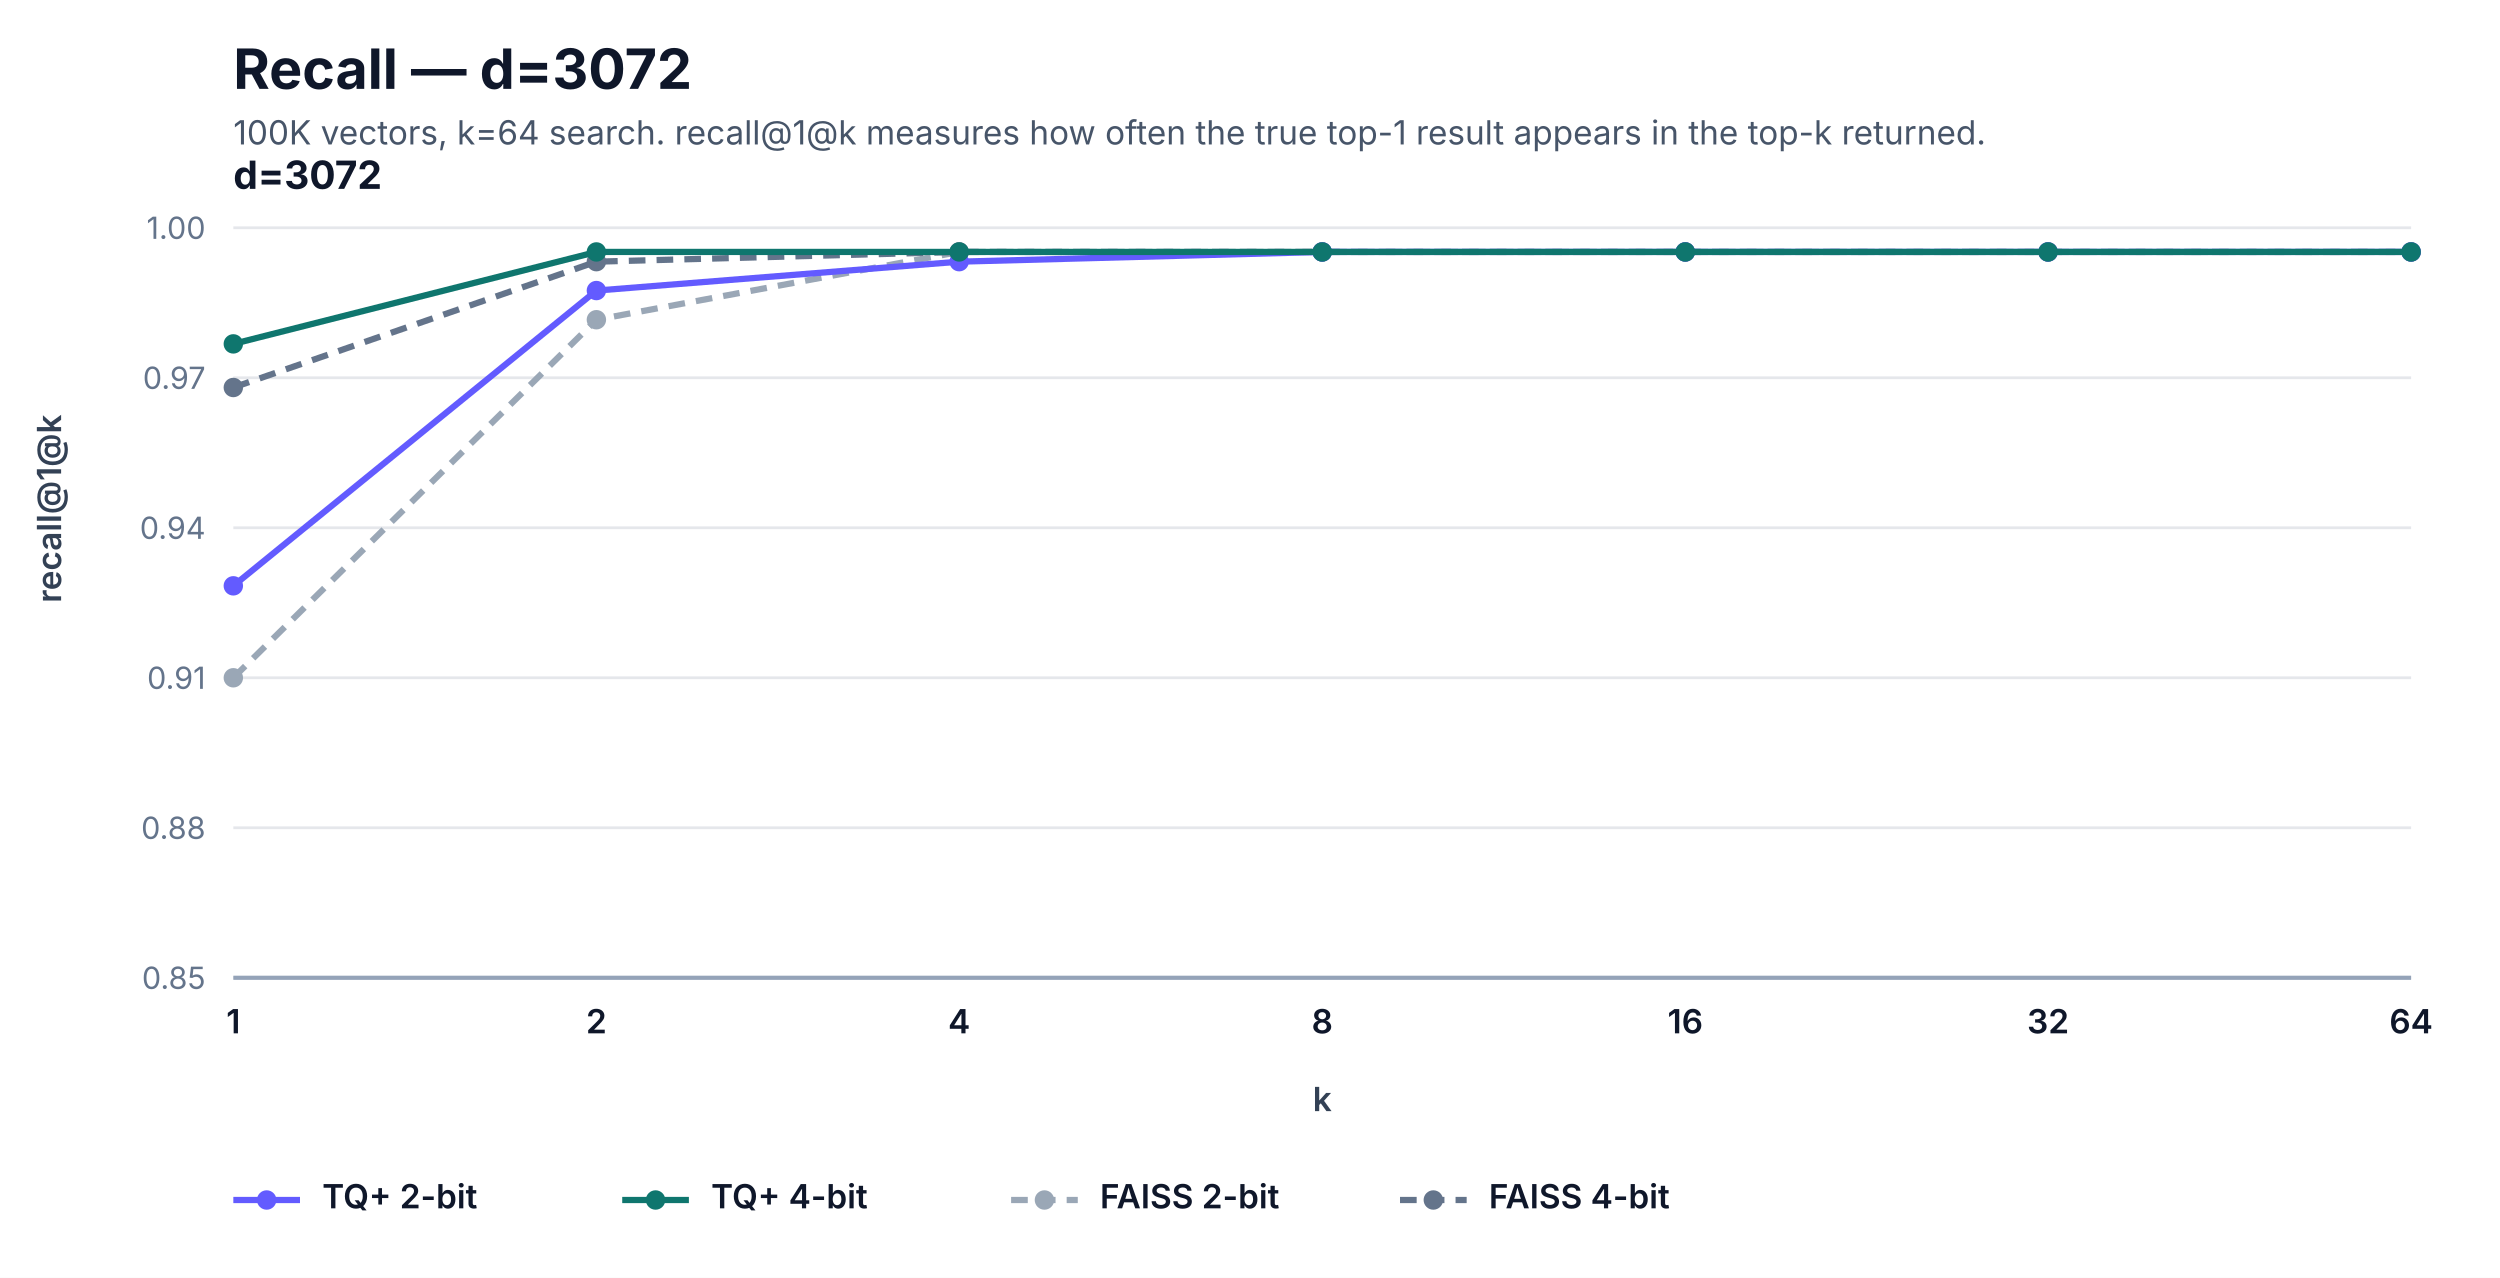
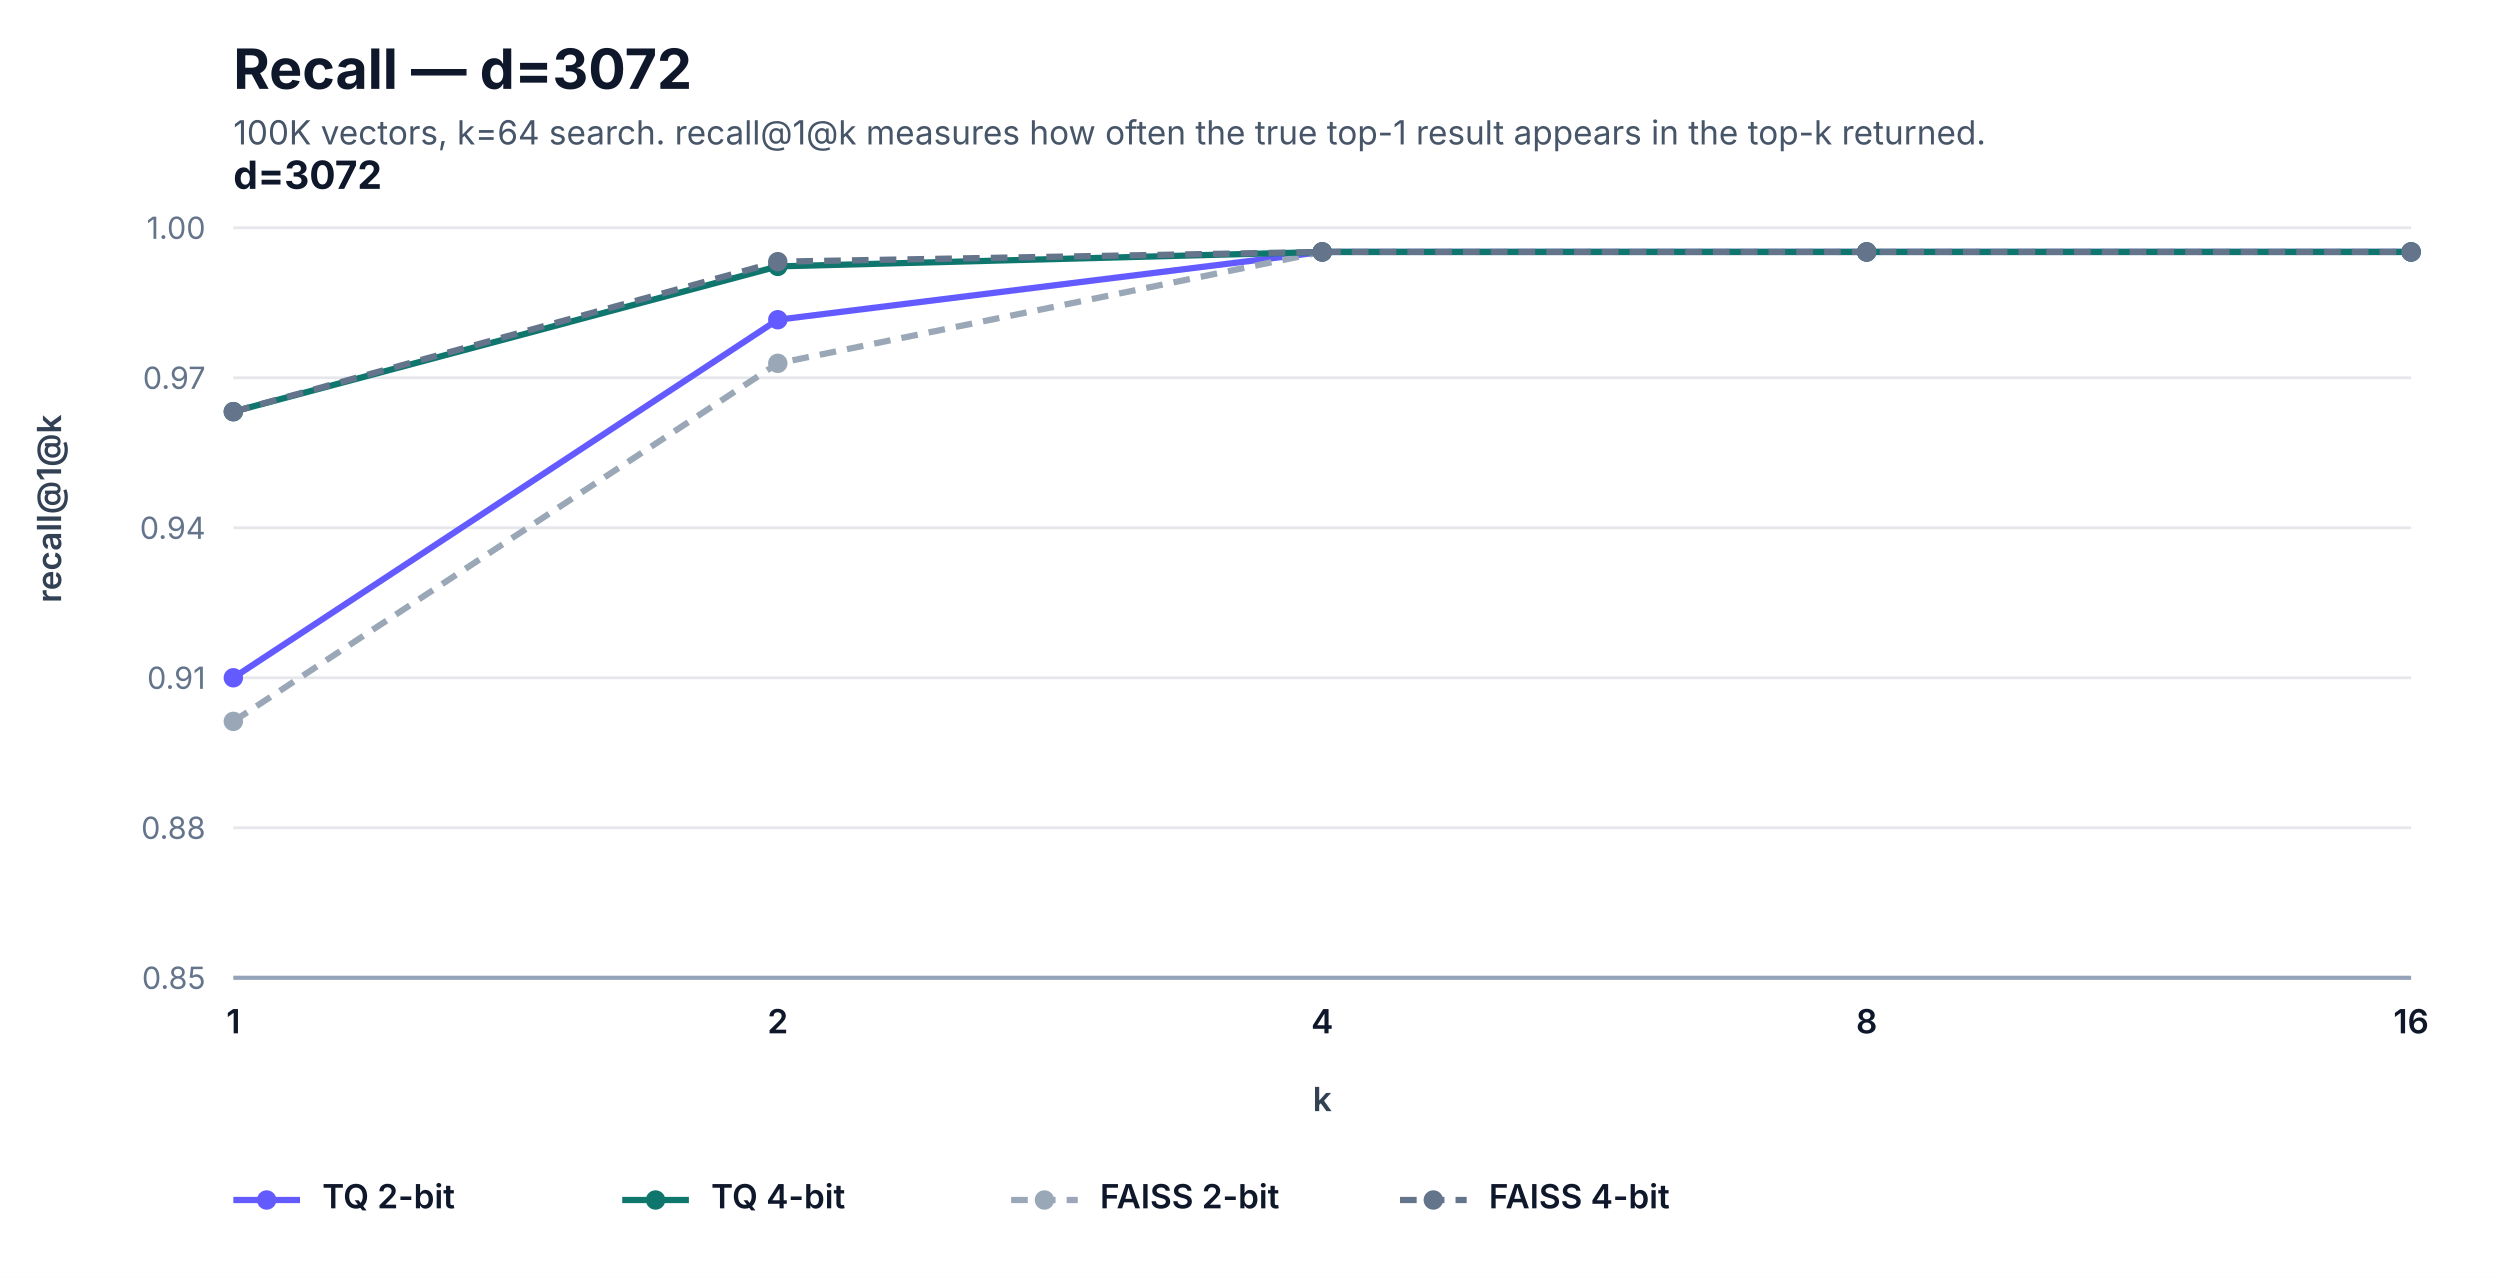
<svg xmlns="http://www.w3.org/2000/svg" width="900" height="460" viewBox="0 0 900 460" role="img" aria-label="Recall — d=3072">
  <style>
  .title { font: 700 20px -apple-system, BlinkMacSystemFont, "Segoe UI", sans-serif; fill: #0f172a; }
  .subtitle { font: 400 12px -apple-system, BlinkMacSystemFont, "Segoe UI", sans-serif; fill: #475569; }
  .panel { font: 700 14px -apple-system, BlinkMacSystemFont, "Segoe UI", sans-serif; fill: #0f172a; }
  .label { font: 600 12px -apple-system, BlinkMacSystemFont, "Segoe UI", sans-serif; fill: #0f172a; }
  .secondary { font: 400 11px -apple-system, BlinkMacSystemFont, "Segoe UI", sans-serif; fill: #475569; }
  .tick { font: 400 11px -apple-system, BlinkMacSystemFont, "Segoe UI", sans-serif; fill: #64748b; }
  .value { font: 700 11px -apple-system, BlinkMacSystemFont, "Segoe UI", sans-serif; fill: #0f172a; }
  .value-accent { font: 700 11px -apple-system, BlinkMacSystemFont, "Segoe UI", sans-serif; fill: #4338ca; }
  .axis { font: 600 12px -apple-system, BlinkMacSystemFont, "Segoe UI", sans-serif; fill: #334155; }
  .legend { font: 600 12px -apple-system, BlinkMacSystemFont, "Segoe UI", sans-serif; fill: #0f172a; }
</style>
  <rect width="100%" height="100%" fill="#ffffff" />
  <text x="84" y="32" class="title">Recall — d=3072</text>
  <text x="84" y="52" class="subtitle">100K vectors, k=64 search. recall@1@k measures how often the true top-1 result appears in the top-k returned.</text>
  <line x1="84" y1="352.0" x2="868" y2="352.0" stroke="#e5e7eb" stroke-width="1" />
  <text x="74" y="356.0" text-anchor="end" class="tick">0.85</text>
  <line x1="84" y1="298.0" x2="868" y2="298.0" stroke="#e5e7eb" stroke-width="1" />
  <text x="74" y="302.0" text-anchor="end" class="tick">0.88</text>
  <line x1="84" y1="244.0" x2="868" y2="244.0" stroke="#e5e7eb" stroke-width="1" />
  <text x="74" y="248.0" text-anchor="end" class="tick">0.91</text>
  <line x1="84" y1="190.0" x2="868" y2="190.0" stroke="#e5e7eb" stroke-width="1" />
  <text x="74" y="194.0" text-anchor="end" class="tick">0.94</text>
  <line x1="84" y1="136.0" x2="868" y2="136.0" stroke="#e5e7eb" stroke-width="1" />
  <text x="74" y="140.0" text-anchor="end" class="tick">0.97</text>
  <line x1="84" y1="82.0" x2="868" y2="82.0" stroke="#e5e7eb" stroke-width="1" />
  <text x="74" y="86.0" text-anchor="end" class="tick">1.00</text>
  <line x1="84" y1="352.0" x2="868" y2="352.0" stroke="#94a3b8" stroke-width="1.5" />
  <text x="84" y="68" class="panel">d=3072</text>
  <text x="84.0" y="372" text-anchor="middle" class="label">1</text>
-   <text x="214.7" y="372" text-anchor="middle" class="label">2</text>
-   <text x="345.3" y="372" text-anchor="middle" class="label">4</text>
-   <text x="476.0" y="372" text-anchor="middle" class="label">8</text>
-   <text x="606.7" y="372" text-anchor="middle" class="label">16</text>
-   <text x="737.3" y="372" text-anchor="middle" class="label">32</text>
-   <text x="868.0" y="372" text-anchor="middle" class="label">64</text>
-   <path d="M 84.0,244.0 L 214.7,115.1 L 345.3,90.7 L 476.0,90.7 L 606.7,90.7 L 737.3,90.7 L 868.0,90.7" fill="none" stroke="#9aa7b6" stroke-width="2.25" stroke-dasharray="6 4" />
-   <circle cx="84.0" cy="244.0" r="3.5" fill="#9aa7b6" />
-   <circle cx="214.7" cy="115.1" r="3.5" fill="#9aa7b6" />
-   <circle cx="345.3" cy="90.7" r="3.5" fill="#9aa7b6" />
+   <text x="280.0" y="372" text-anchor="middle" class="label">2</text>
+   <text x="476.0" y="372" text-anchor="middle" class="label">4</text>
+   <text x="672.0" y="372" text-anchor="middle" class="label">8</text>
+   <text x="868.0" y="372" text-anchor="middle" class="label">16</text>
+   <path d="M 84.0,244.0 L 280.0,115.1 L 476.0,90.7 L 672.0,90.7 L 868.0,90.7" fill="none" stroke="#635bff" stroke-width="2.25" />
+   <circle cx="84.0" cy="244.0" r="3.5" fill="#635bff" />
+   <circle cx="280.0" cy="115.1" r="3.5" fill="#635bff" />
+   <circle cx="476.0" cy="90.7" r="3.5" fill="#635bff" />
+   <circle cx="672.0" cy="90.7" r="3.5" fill="#635bff" />
+   <circle cx="868.0" cy="90.7" r="3.5" fill="#635bff" />
+   <path d="M 84.0,259.7 L 280.0,130.8 L 476.0,90.7 L 672.0,90.7 L 868.0,90.7" fill="none" stroke="#9aa7b6" stroke-width="2.25" stroke-dasharray="6 4" />
+   <circle cx="84.0" cy="259.7" r="3.5" fill="#9aa7b6" />
+   <circle cx="280.0" cy="130.8" r="3.5" fill="#9aa7b6" />
  <circle cx="476.0" cy="90.7" r="3.5" fill="#9aa7b6" />
-   <circle cx="606.7" cy="90.7" r="3.5" fill="#9aa7b6" />
-   <circle cx="737.3" cy="90.7" r="3.5" fill="#9aa7b6" />
+   <circle cx="672.0" cy="90.7" r="3.5" fill="#9aa7b6" />
  <circle cx="868.0" cy="90.7" r="3.5" fill="#9aa7b6" />
-   <path d="M 84.0,139.5 L 214.7,94.2 L 345.3,90.7 L 476.0,90.7 L 606.7,90.7 L 737.3,90.7 L 868.0,90.7" fill="none" stroke="#64748b" stroke-width="2.25" stroke-dasharray="6 4" />
-   <circle cx="84.0" cy="139.5" r="3.5" fill="#64748b" />
-   <circle cx="214.7" cy="94.2" r="3.5" fill="#64748b" />
-   <circle cx="345.3" cy="90.7" r="3.5" fill="#64748b" />
+   <path d="M 84.0,148.2 L 280.0,95.9 L 476.0,90.7 L 672.0,90.7 L 868.0,90.7" fill="none" stroke="#0f766e" stroke-width="2.25" />
+   <circle cx="84.0" cy="148.2" r="3.5" fill="#0f766e" />
+   <circle cx="280.0" cy="95.9" r="3.5" fill="#0f766e" />
+   <circle cx="476.0" cy="90.7" r="3.5" fill="#0f766e" />
+   <circle cx="672.0" cy="90.7" r="3.5" fill="#0f766e" />
+   <circle cx="868.0" cy="90.7" r="3.5" fill="#0f766e" />
+   <path d="M 84.0,148.2 L 280.0,94.2 L 476.0,90.7 L 672.0,90.7 L 868.0,90.7" fill="none" stroke="#64748b" stroke-width="2.25" stroke-dasharray="6 4" />
+   <circle cx="84.0" cy="148.2" r="3.5" fill="#64748b" />
+   <circle cx="280.0" cy="94.2" r="3.5" fill="#64748b" />
  <circle cx="476.0" cy="90.7" r="3.5" fill="#64748b" />
-   <circle cx="606.7" cy="90.7" r="3.5" fill="#64748b" />
-   <circle cx="737.3" cy="90.7" r="3.5" fill="#64748b" />
+   <circle cx="672.0" cy="90.7" r="3.5" fill="#64748b" />
  <circle cx="868.0" cy="90.7" r="3.5" fill="#64748b" />
-   <path d="M 84.0,210.9 L 214.7,104.6 L 345.3,94.2 L 476.0,90.7 L 606.7,90.7 L 737.3,90.7 L 868.0,90.7" fill="none" stroke="#635bff" stroke-width="2.25" />
-   <circle cx="84.0" cy="210.9" r="3.5" fill="#635bff" />
-   <circle cx="214.7" cy="104.6" r="3.5" fill="#635bff" />
-   <circle cx="345.3" cy="94.2" r="3.5" fill="#635bff" />
-   <circle cx="476.0" cy="90.7" r="3.5" fill="#635bff" />
-   <circle cx="606.7" cy="90.7" r="3.5" fill="#635bff" />
-   <circle cx="737.3" cy="90.7" r="3.5" fill="#635bff" />
-   <circle cx="868.0" cy="90.7" r="3.5" fill="#635bff" />
-   <path d="M 84.0,123.8 L 214.7,90.7 L 345.3,90.7 L 476.0,90.7 L 606.7,90.7 L 737.3,90.7 L 868.0,90.7" fill="none" stroke="#0f766e" stroke-width="2.25" />
-   <circle cx="84.0" cy="123.8" r="3.5" fill="#0f766e" />
-   <circle cx="214.7" cy="90.7" r="3.5" fill="#0f766e" />
-   <circle cx="345.3" cy="90.7" r="3.5" fill="#0f766e" />
-   <circle cx="476.0" cy="90.7" r="3.5" fill="#0f766e" />
-   <circle cx="606.7" cy="90.7" r="3.5" fill="#0f766e" />
-   <circle cx="737.3" cy="90.7" r="3.5" fill="#0f766e" />
-   <circle cx="868.0" cy="90.7" r="3.5" fill="#0f766e" />
  <text x="22" y="217.0" transform="rotate(-90, 22, 217.0)" class="axis">recall@1@k</text>
  <text x="476.0" y="400" text-anchor="middle" class="axis">k</text>
  <line x1="84" y1="432" x2="108" y2="432" stroke="#635bff" stroke-width="2.25" />
  <circle cx="96" cy="432" r="3.5" fill="#635bff" />
-   <text x="116" y="435" class="legend">TQ+ 2-bit</text>
+   <text x="116" y="435" class="legend">TQ 2-bit</text>
  <line x1="224" y1="432" x2="248" y2="432" stroke="#0f766e" stroke-width="2.25" />
  <circle cx="236" cy="432" r="3.5" fill="#0f766e" />
-   <text x="256" y="435" class="legend">TQ+ 4-bit</text>
+   <text x="256" y="435" class="legend">TQ 4-bit</text>
  <line x1="364" y1="432" x2="388" y2="432" stroke="#9aa7b6" stroke-width="2.25" stroke-dasharray="6 4" />
  <circle cx="376" cy="432" r="3.5" fill="#9aa7b6" />
  <text x="396" y="435" class="legend">FAISS 2-bit</text>
  <line x1="504" y1="432" x2="528" y2="432" stroke="#64748b" stroke-width="2.25" stroke-dasharray="6 4" />
  <circle cx="516" cy="432" r="3.5" fill="#64748b" />
  <text x="536" y="435" class="legend">FAISS 4-bit</text>
</svg>
